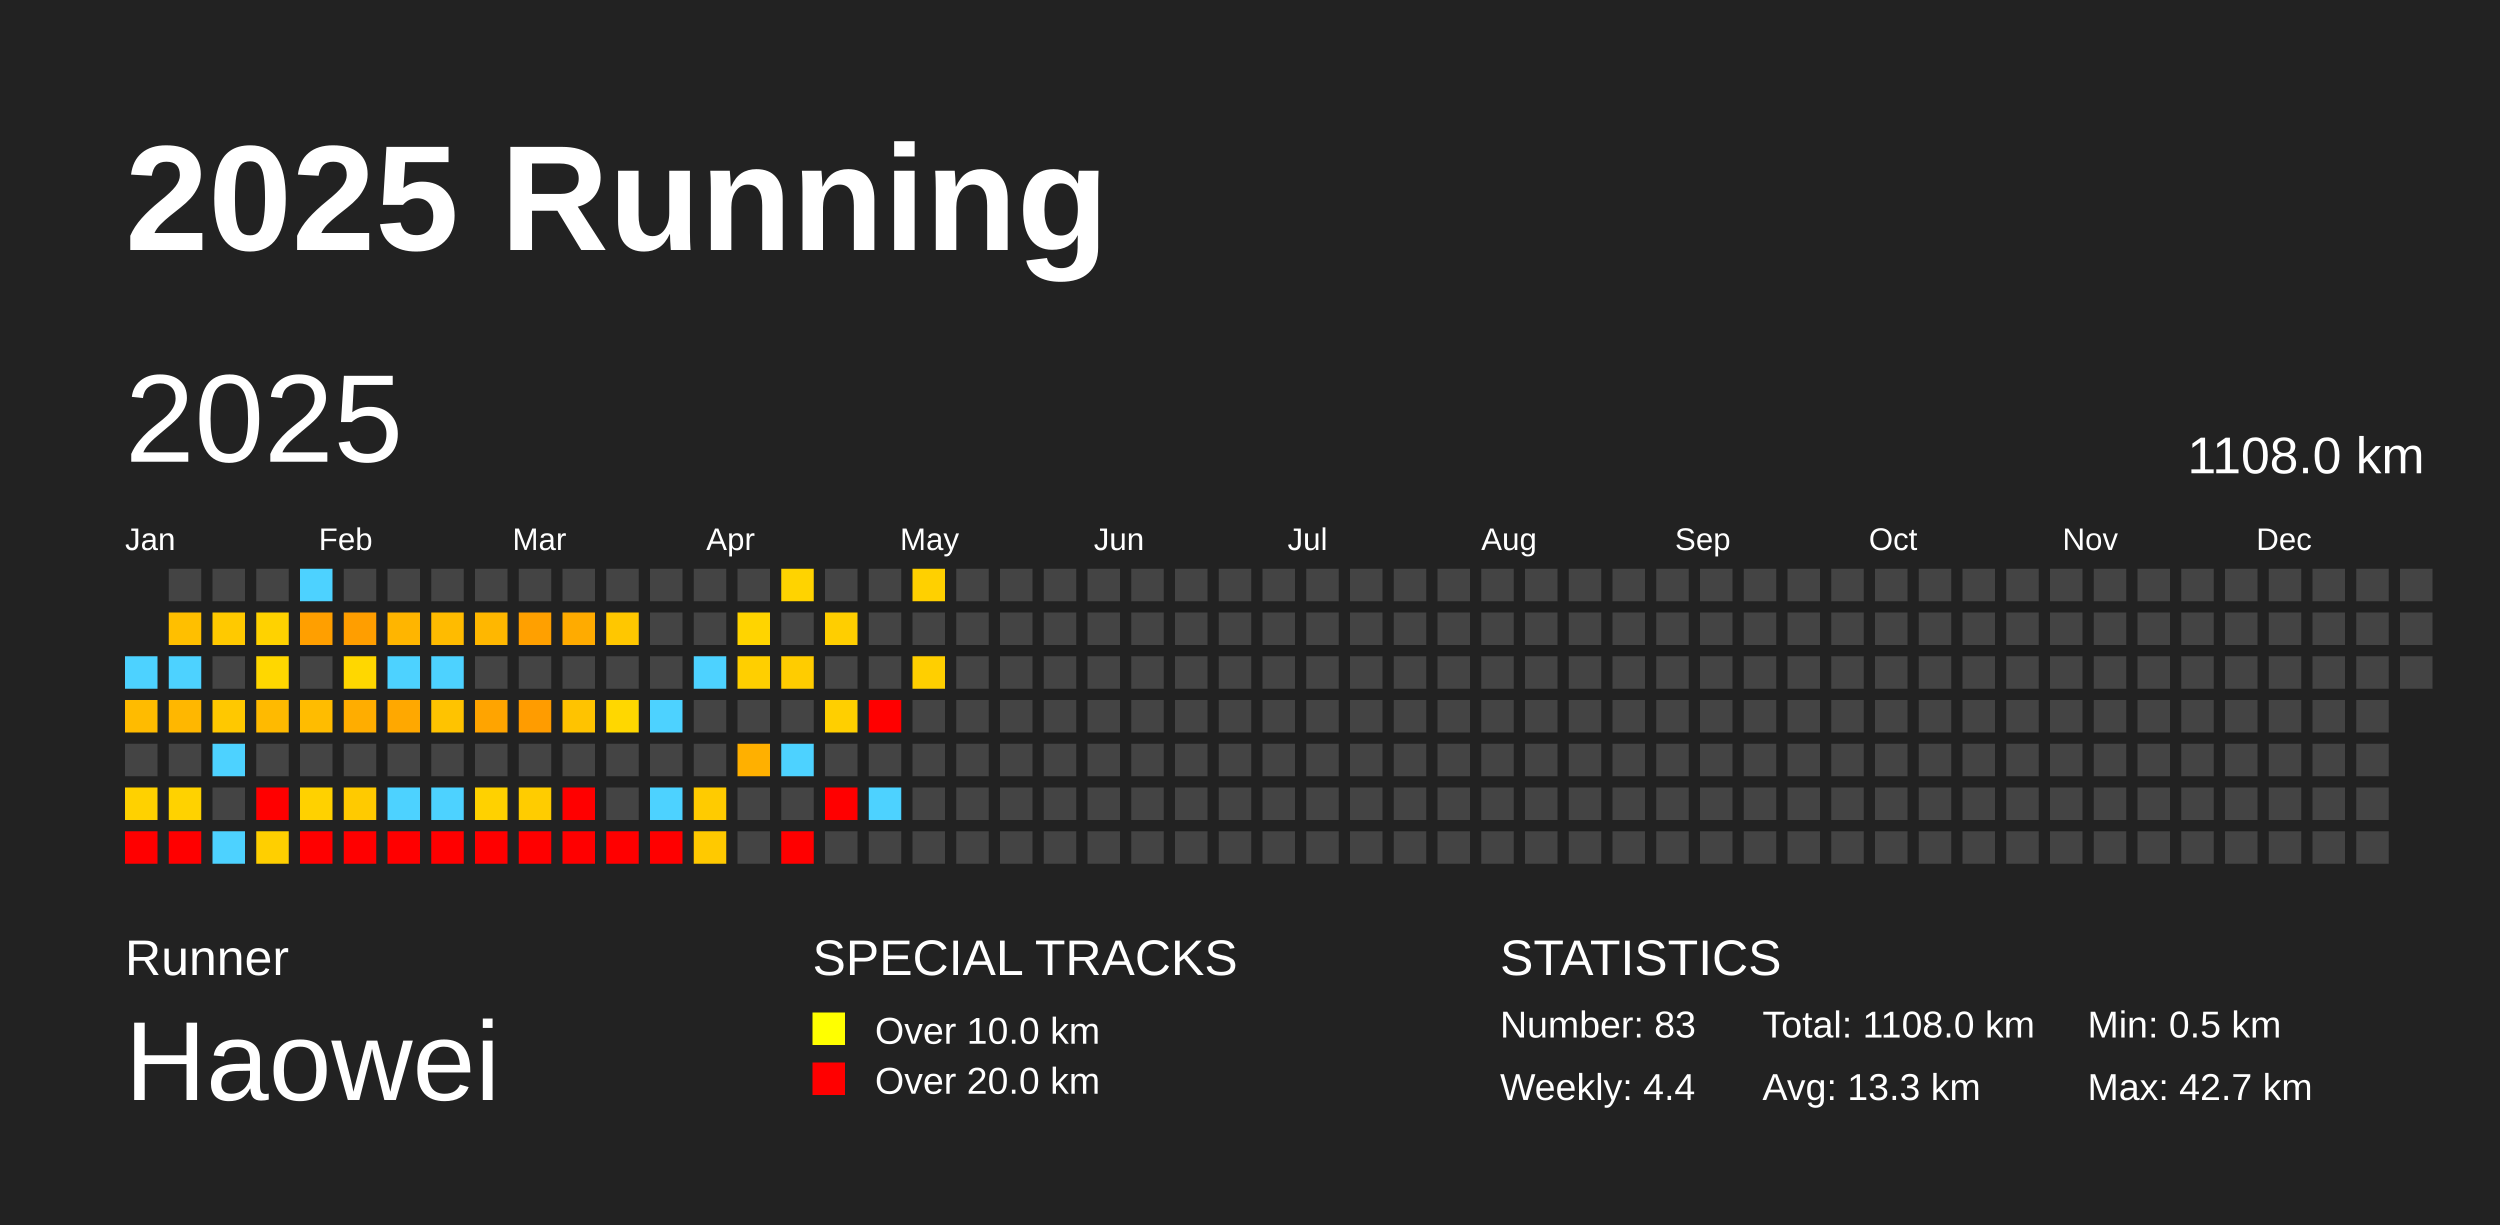
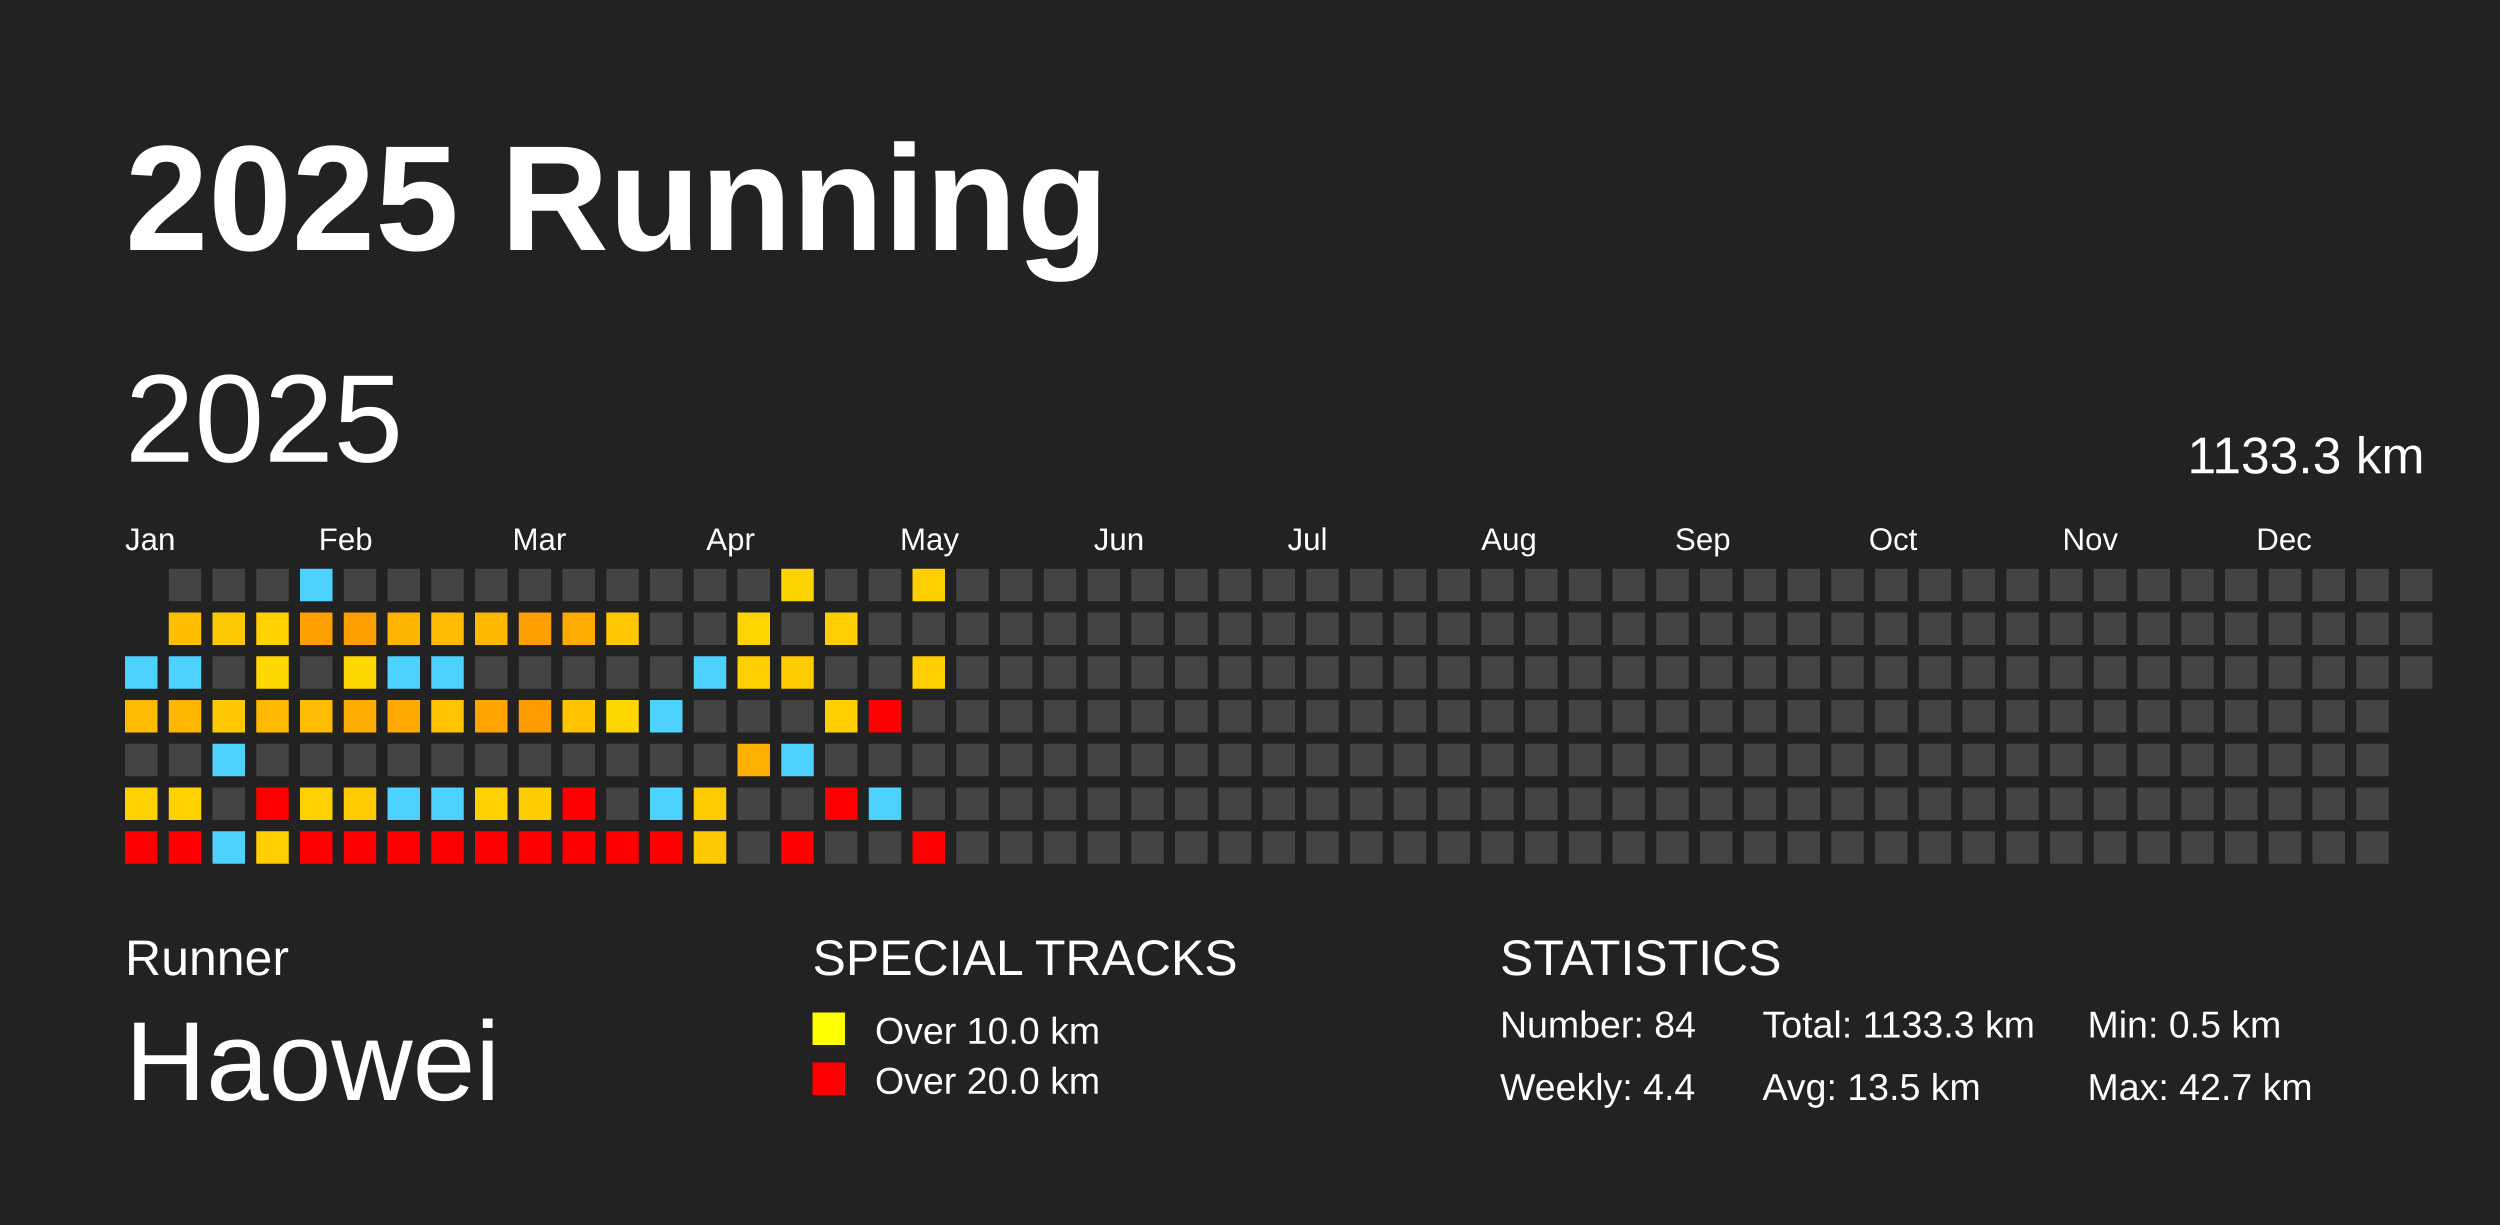
<svg xmlns="http://www.w3.org/2000/svg" baseProfile="full" height="98mm" version="1.1" viewBox="0,0,200,98" width="200mm">
  <defs />
  <rect fill="#222222" height="98" width="200" x="0" y="0" />
  <text fill="#FFFFFF" style="font-size:12px; font-family:Arial; font-weight:bold;" x="10" y="20">2025 Running</text>
  <text fill="#FFFFFF" style="font-size:4px; font-family:Arial" x="10" y="78">Runner</text>
  <text fill="#FFFFFF" style="font-size:9px; font-family:Arial" x="10" y="88">Haowei</text>
  <text fill="#FFFFFF" style="font-size:4px; font-family:Arial" x="65" y="78">SPECIAL TRACKS</text>
  <rect fill="yellow" height="2.6" width="2.6" x="65" y="81" />
  <text fill="#FFFFFF" style="font-size:3px; font-family:Arial" x="70" y="83.5">Over 10.0 km</text>
  <rect fill="red" height="2.6" width="2.6" x="65" y="85" />
  <text fill="#FFFFFF" style="font-size:3px; font-family:Arial" x="70" y="87.5">Over 20.0 km</text>
  <text fill="#FFFFFF" style="font-size:4px; font-family:Arial" x="120" y="78">STATISTICS</text>
-   <text fill="#FFFFFF" style="font-size:3px; font-family:Arial" x="120" y="83">Number: 83</text>
+   <text fill="#FFFFFF" style="font-size:3px; font-family:Arial" x="120" y="83">Number: 84</text>
  <text fill="#FFFFFF" style="font-size:3px; font-family:Arial" x="120" y="88">Weekly: 4.4</text>
-   <text fill="#FFFFFF" style="font-size:3px; font-family:Arial" x="141" y="83">Total: 1108.0 km</text>
-   <text fill="#FFFFFF" style="font-size:3px; font-family:Arial" x="141" y="88">Avg: 13.3 km</text>
+   <text fill="#FFFFFF" style="font-size:3px; font-family:Arial" x="141" y="83">Total: 1133.3 km</text>
+   <text fill="#FFFFFF" style="font-size:3px; font-family:Arial" x="141" y="88">Avg: 13.5 km</text>
  <text fill="#FFFFFF" style="font-size:3px; font-family:Arial" x="167" y="83">Min: 0.5 km</text>
  <text fill="#FFFFFF" style="font-size:3px; font-family:Arial" x="167" y="88">Max: 42.7 km</text>
  <text dominant-baseline="hanging" fill="#FFFFFF" style="font-size:10.0px; font-family:Arial;" x="10" y="30">2025</text>
-   <text dominant-baseline="hanging" fill="#FFFFFF" style="font-size:4.125px; font-family:Arial;" x="175" y="35">1108.0 km</text>
+   <text dominant-baseline="hanging" fill="#FFFFFF" style="font-size:4.125px; font-family:Arial;" x="175" y="35">1133.3 km</text>
  <text fill="#FFFFFF" style="font-size:2.5px; font-family:Arial" x="10.0" y="44">Jan</text>
  <text fill="#FFFFFF" style="font-size:2.5px; font-family:Arial" x="25.5" y="44">Feb</text>
  <text fill="#FFFFFF" style="font-size:2.5px; font-family:Arial" x="41.0" y="44">Mar</text>
  <text fill="#FFFFFF" style="font-size:2.5px; font-family:Arial" x="56.5" y="44">Apr</text>
  <text fill="#FFFFFF" style="font-size:2.5px; font-family:Arial" x="72.0" y="44">May</text>
  <text fill="#FFFFFF" style="font-size:2.5px; font-family:Arial" x="87.5" y="44">Jun</text>
  <text fill="#FFFFFF" style="font-size:2.5px; font-family:Arial" x="103.0" y="44">Jul</text>
  <text fill="#FFFFFF" style="font-size:2.5px; font-family:Arial" x="118.5" y="44">Aug</text>
  <text fill="#FFFFFF" style="font-size:2.5px; font-family:Arial" x="134.0" y="44">Sep</text>
  <text fill="#FFFFFF" style="font-size:2.5px; font-family:Arial" x="149.5" y="44">Oct</text>
  <text fill="#FFFFFF" style="font-size:2.5px; font-family:Arial" x="165.0" y="44">Nov</text>
  <text fill="#FFFFFF" style="font-size:2.5px; font-family:Arial" x="180.5" y="44">Dec</text>
  <rect fill="#4dd2ff" height="2.6" width="2.6" x="10.0" y="52.5" />
  <rect fill="#ffbb00" height="2.6" width="2.6" x="10.0" y="56.0" />
  <rect fill="#444444" height="2.6" width="2.6" x="10.0" y="59.5" />
  <rect fill="#ffd100" height="2.6" width="2.6" x="10.0" y="63.0" />
  <rect fill="red" height="2.6" width="2.6" x="10.0" y="66.5" />
  <rect fill="#444444" height="2.6" width="2.6" x="13.5" y="45.5" />
  <rect fill="#ffbf00" height="2.6" width="2.6" x="13.5" y="49.0" />
  <rect fill="#4dd2ff" height="2.6" width="2.6" x="13.5" y="52.5" />
  <rect fill="#ffb700" height="2.6" width="2.6" x="13.5" y="56.0" />
  <rect fill="#444444" height="2.6" width="2.6" x="13.5" y="59.5" />
  <rect fill="#ffd200" height="2.6" width="2.6" x="13.5" y="63.0" />
  <rect fill="red" height="2.6" width="2.6" x="13.5" y="66.5" />
  <rect fill="#444444" height="2.6" width="2.6" x="17.0" y="45.5" />
  <rect fill="#ffc900" height="2.6" width="2.6" x="17.0" y="49.0" />
  <rect fill="#444444" height="2.6" width="2.6" x="17.0" y="52.5" />
  <rect fill="#ffc800" height="2.6" width="2.6" x="17.0" y="56.0" />
  <rect fill="#4dd2ff" height="2.6" width="2.6" x="17.0" y="59.5" />
  <rect fill="#444444" height="2.6" width="2.6" x="17.0" y="63.0" />
  <rect fill="#4dd2ff" height="2.6" width="2.6" x="17.0" y="66.5" />
  <rect fill="#444444" height="2.6" width="2.6" x="20.5" y="45.5" />
  <rect fill="#ffd200" height="2.6" width="2.6" x="20.5" y="49.0" />
  <rect fill="#ffd700" height="2.6" width="2.6" x="20.5" y="52.5" />
  <rect fill="#ffba00" height="2.6" width="2.6" x="20.5" y="56.0" />
  <rect fill="#444444" height="2.6" width="2.6" x="20.5" y="59.5" />
  <rect fill="red" height="2.6" width="2.6" x="20.5" y="63.0" />
  <rect fill="#ffcf00" height="2.6" width="2.6" x="20.5" y="66.5" />
  <rect fill="#4dd2ff" height="2.6" width="2.6" x="24.0" y="45.5" />
  <rect fill="#ff9f00" height="2.6" width="2.6" x="24.0" y="49.0" />
  <rect fill="#444444" height="2.6" width="2.6" x="24.0" y="52.5" />
  <rect fill="#ffbc00" height="2.6" width="2.6" x="24.0" y="56.0" />
  <rect fill="#444444" height="2.6" width="2.6" x="24.0" y="59.5" />
  <rect fill="#ffd100" height="2.6" width="2.6" x="24.0" y="63.0" />
  <rect fill="red" height="2.6" width="2.6" x="24.0" y="66.5" />
  <rect fill="#444444" height="2.6" width="2.6" x="27.5" y="45.5" />
  <rect fill="#ff9e00" height="2.6" width="2.6" x="27.5" y="49.0" />
  <rect fill="#ffd700" height="2.6" width="2.6" x="27.5" y="52.5" />
  <rect fill="#ffad00" height="2.6" width="2.6" x="27.5" y="56.0" />
  <rect fill="#444444" height="2.6" width="2.6" x="27.5" y="59.5" />
  <rect fill="#ffca00" height="2.6" width="2.6" x="27.5" y="63.0" />
  <rect fill="red" height="2.6" width="2.6" x="27.5" y="66.5" />
  <rect fill="#444444" height="2.6" width="2.6" x="31.0" y="45.5" />
  <rect fill="#ffb500" height="2.6" width="2.6" x="31.0" y="49.0" />
  <rect fill="#4dd2ff" height="2.6" width="2.6" x="31.0" y="52.5" />
  <rect fill="#ffa800" height="2.6" width="2.6" x="31.0" y="56.0" />
  <rect fill="#444444" height="2.6" width="2.6" x="31.0" y="59.5" />
  <rect fill="#4dd2ff" height="2.6" width="2.6" x="31.0" y="63.0" />
  <rect fill="red" height="2.6" width="2.6" x="31.0" y="66.5" />
  <rect fill="#444444" height="2.6" width="2.6" x="34.5" y="45.5" />
  <rect fill="#ffbb00" height="2.6" width="2.6" x="34.5" y="49.0" />
  <rect fill="#4dd2ff" height="2.6" width="2.6" x="34.5" y="52.5" />
  <rect fill="#ffc300" height="2.6" width="2.6" x="34.5" y="56.0" />
  <rect fill="#444444" height="2.6" width="2.6" x="34.5" y="59.5" />
  <rect fill="#4dd2ff" height="2.6" width="2.6" x="34.5" y="63.0" />
  <rect fill="red" height="2.6" width="2.6" x="34.5" y="66.5" />
  <rect fill="#444444" height="2.6" width="2.6" x="38.0" y="45.5" />
  <rect fill="#ffb700" height="2.6" width="2.6" x="38.0" y="49.0" />
  <rect fill="#444444" height="2.6" width="2.6" x="38.0" y="52.5" />
  <rect fill="#ffa400" height="2.6" width="2.6" x="38.0" y="56.0" />
  <rect fill="#444444" height="2.6" width="2.6" x="38.0" y="59.5" />
  <rect fill="#ffd100" height="2.6" width="2.6" x="38.0" y="63.0" />
  <rect fill="red" height="2.6" width="2.6" x="38.0" y="66.5" />
  <rect fill="#444444" height="2.6" width="2.6" x="41.5" y="45.5" />
  <rect fill="#ffa000" height="2.6" width="2.6" x="41.5" y="49.0" />
  <rect fill="#444444" height="2.6" width="2.6" x="41.5" y="52.5" />
  <rect fill="#ff9c00" height="2.6" width="2.6" x="41.5" y="56.0" />
  <rect fill="#444444" height="2.6" width="2.6" x="41.5" y="59.5" />
  <rect fill="#ffcc00" height="2.6" width="2.6" x="41.5" y="63.0" />
  <rect fill="red" height="2.6" width="2.6" x="41.5" y="66.5" />
  <rect fill="#444444" height="2.6" width="2.6" x="45.0" y="45.5" />
  <rect fill="#ffab00" height="2.6" width="2.6" x="45.0" y="49.0" />
  <rect fill="#444444" height="2.6" width="2.6" x="45.0" y="52.5" />
  <rect fill="#ffc300" height="2.6" width="2.6" x="45.0" y="56.0" />
  <rect fill="#444444" height="2.6" width="2.6" x="45.0" y="59.5" />
  <rect fill="red" height="2.6" width="2.6" x="45.0" y="63.0" />
  <rect fill="red" height="2.6" width="2.6" x="45.0" y="66.5" />
  <rect fill="#444444" height="2.6" width="2.6" x="48.5" y="45.5" />
  <rect fill="#ffc700" height="2.6" width="2.6" x="48.5" y="49.0" />
  <rect fill="#444444" height="2.6" width="2.6" x="48.5" y="52.5" />
  <rect fill="#ffd700" height="2.6" width="2.6" x="48.5" y="56.0" />
  <rect fill="#444444" height="2.6" width="2.6" x="48.5" y="59.5" />
  <rect fill="#444444" height="2.6" width="2.6" x="48.5" y="63.0" />
  <rect fill="red" height="2.6" width="2.6" x="48.5" y="66.5" />
  <rect fill="#444444" height="2.6" width="2.6" x="52.0" y="45.5" />
  <rect fill="#444444" height="2.6" width="2.6" x="52.0" y="49.0" />
  <rect fill="#444444" height="2.6" width="2.6" x="52.0" y="52.5" />
  <rect fill="#4dd2ff" height="2.6" width="2.6" x="52.0" y="56.0" />
  <rect fill="#444444" height="2.6" width="2.6" x="52.0" y="59.5" />
  <rect fill="#4dd2ff" height="2.6" width="2.6" x="52.0" y="63.0" />
  <rect fill="red" height="2.6" width="2.6" x="52.0" y="66.5" />
  <rect fill="#444444" height="2.6" width="2.6" x="55.5" y="45.5" />
  <rect fill="#444444" height="2.6" width="2.6" x="55.5" y="49.0" />
  <rect fill="#4dd2ff" height="2.6" width="2.6" x="55.5" y="52.5" />
  <rect fill="#444444" height="2.6" width="2.6" x="55.5" y="56.0" />
  <rect fill="#444444" height="2.6" width="2.6" x="55.5" y="59.5" />
  <rect fill="#ffcb00" height="2.6" width="2.6" x="55.5" y="63.0" />
  <rect fill="#ffc900" height="2.6" width="2.6" x="55.5" y="66.5" />
  <rect fill="#444444" height="2.6" width="2.6" x="59.0" y="45.5" />
  <rect fill="#ffd400" height="2.6" width="2.6" x="59.0" y="49.0" />
  <rect fill="#ffcf00" height="2.6" width="2.6" x="59.0" y="52.5" />
  <rect fill="#444444" height="2.6" width="2.6" x="59.0" y="56.0" />
  <rect fill="#ffb000" height="2.6" width="2.6" x="59.0" y="59.5" />
  <rect fill="#444444" height="2.6" width="2.6" x="59.0" y="63.0" />
  <rect fill="#444444" height="2.6" width="2.6" x="59.0" y="66.5" />
  <rect fill="#ffd300" height="2.6" width="2.6" x="62.5" y="45.5" />
  <rect fill="#444444" height="2.6" width="2.6" x="62.5" y="49.0" />
  <rect fill="#ffcc00" height="2.6" width="2.6" x="62.5" y="52.5" />
  <rect fill="#444444" height="2.6" width="2.6" x="62.5" y="56.0" />
  <rect fill="#4dd2ff" height="2.6" width="2.6" x="62.5" y="59.5" />
  <rect fill="#444444" height="2.6" width="2.6" x="62.5" y="63.0" />
  <rect fill="red" height="2.6" width="2.6" x="62.5" y="66.5" />
  <rect fill="#444444" height="2.6" width="2.6" x="66.0" y="45.5" />
  <rect fill="#ffce00" height="2.6" width="2.6" x="66.0" y="49.0" />
  <rect fill="#444444" height="2.6" width="2.6" x="66.0" y="52.5" />
  <rect fill="#ffcf00" height="2.6" width="2.6" x="66.0" y="56.0" />
  <rect fill="#444444" height="2.6" width="2.6" x="66.0" y="59.5" />
  <rect fill="red" height="2.6" width="2.6" x="66.0" y="63.0" />
  <rect fill="#444444" height="2.6" width="2.6" x="66.0" y="66.5" />
  <rect fill="#444444" height="2.6" width="2.6" x="69.5" y="45.5" />
  <rect fill="#444444" height="2.6" width="2.6" x="69.5" y="49.0" />
  <rect fill="#444444" height="2.6" width="2.6" x="69.5" y="52.5" />
  <rect fill="red" height="2.6" width="2.6" x="69.5" y="56.0" />
  <rect fill="#444444" height="2.6" width="2.6" x="69.5" y="59.5" />
  <rect fill="#4dd2ff" height="2.6" width="2.6" x="69.5" y="63.0" />
  <rect fill="#444444" height="2.6" width="2.6" x="69.5" y="66.5" />
  <rect fill="#ffd000" height="2.6" width="2.6" x="73.0" y="45.5" />
  <rect fill="#444444" height="2.6" width="2.6" x="73.0" y="49.0" />
  <rect fill="#ffcf00" height="2.6" width="2.6" x="73.0" y="52.5" />
  <rect fill="#444444" height="2.6" width="2.6" x="73.0" y="56.0" />
  <rect fill="#444444" height="2.6" width="2.6" x="73.0" y="59.5" />
  <rect fill="#444444" height="2.6" width="2.6" x="73.0" y="63.0" />
-   <rect fill="#444444" height="2.6" width="2.6" x="73.0" y="66.5" />
+   <rect fill="red" height="2.6" width="2.6" x="73.0" y="66.5" />
  <rect fill="#444444" height="2.6" width="2.6" x="76.5" y="45.5" />
  <rect fill="#444444" height="2.6" width="2.6" x="76.5" y="49.0" />
  <rect fill="#444444" height="2.6" width="2.6" x="76.5" y="52.5" />
  <rect fill="#444444" height="2.6" width="2.6" x="76.5" y="56.0" />
  <rect fill="#444444" height="2.6" width="2.6" x="76.5" y="59.5" />
  <rect fill="#444444" height="2.6" width="2.6" x="76.5" y="63.0" />
  <rect fill="#444444" height="2.6" width="2.6" x="76.5" y="66.5" />
  <rect fill="#444444" height="2.6" width="2.6" x="80.0" y="45.5" />
  <rect fill="#444444" height="2.6" width="2.6" x="80.0" y="49.0" />
  <rect fill="#444444" height="2.6" width="2.6" x="80.0" y="52.5" />
  <rect fill="#444444" height="2.6" width="2.6" x="80.0" y="56.0" />
  <rect fill="#444444" height="2.6" width="2.6" x="80.0" y="59.5" />
  <rect fill="#444444" height="2.6" width="2.6" x="80.0" y="63.0" />
  <rect fill="#444444" height="2.6" width="2.6" x="80.0" y="66.5" />
  <rect fill="#444444" height="2.6" width="2.6" x="83.5" y="45.5" />
  <rect fill="#444444" height="2.6" width="2.6" x="83.5" y="49.0" />
  <rect fill="#444444" height="2.6" width="2.6" x="83.5" y="52.5" />
  <rect fill="#444444" height="2.6" width="2.6" x="83.5" y="56.0" />
  <rect fill="#444444" height="2.6" width="2.6" x="83.5" y="59.5" />
  <rect fill="#444444" height="2.6" width="2.6" x="83.5" y="63.0" />
  <rect fill="#444444" height="2.6" width="2.6" x="83.5" y="66.5" />
  <rect fill="#444444" height="2.6" width="2.6" x="87.0" y="45.5" />
  <rect fill="#444444" height="2.6" width="2.6" x="87.0" y="49.0" />
  <rect fill="#444444" height="2.6" width="2.6" x="87.0" y="52.5" />
  <rect fill="#444444" height="2.6" width="2.6" x="87.0" y="56.0" />
  <rect fill="#444444" height="2.6" width="2.6" x="87.0" y="59.5" />
  <rect fill="#444444" height="2.6" width="2.6" x="87.0" y="63.0" />
  <rect fill="#444444" height="2.6" width="2.6" x="87.0" y="66.5" />
  <rect fill="#444444" height="2.6" width="2.6" x="90.5" y="45.5" />
  <rect fill="#444444" height="2.6" width="2.6" x="90.5" y="49.0" />
  <rect fill="#444444" height="2.6" width="2.6" x="90.5" y="52.5" />
  <rect fill="#444444" height="2.6" width="2.6" x="90.5" y="56.0" />
  <rect fill="#444444" height="2.6" width="2.6" x="90.5" y="59.5" />
  <rect fill="#444444" height="2.6" width="2.6" x="90.5" y="63.0" />
  <rect fill="#444444" height="2.6" width="2.6" x="90.5" y="66.5" />
  <rect fill="#444444" height="2.6" width="2.6" x="94.0" y="45.5" />
  <rect fill="#444444" height="2.6" width="2.6" x="94.0" y="49.0" />
  <rect fill="#444444" height="2.6" width="2.6" x="94.0" y="52.5" />
  <rect fill="#444444" height="2.6" width="2.6" x="94.0" y="56.0" />
  <rect fill="#444444" height="2.6" width="2.6" x="94.0" y="59.5" />
  <rect fill="#444444" height="2.6" width="2.6" x="94.0" y="63.0" />
  <rect fill="#444444" height="2.6" width="2.6" x="94.0" y="66.5" />
  <rect fill="#444444" height="2.6" width="2.6" x="97.5" y="45.5" />
  <rect fill="#444444" height="2.6" width="2.6" x="97.5" y="49.0" />
  <rect fill="#444444" height="2.6" width="2.6" x="97.5" y="52.5" />
  <rect fill="#444444" height="2.6" width="2.6" x="97.5" y="56.0" />
  <rect fill="#444444" height="2.6" width="2.6" x="97.5" y="59.5" />
  <rect fill="#444444" height="2.6" width="2.6" x="97.5" y="63.0" />
  <rect fill="#444444" height="2.6" width="2.6" x="97.5" y="66.5" />
  <rect fill="#444444" height="2.6" width="2.6" x="101.0" y="45.5" />
  <rect fill="#444444" height="2.6" width="2.6" x="101.0" y="49.0" />
  <rect fill="#444444" height="2.6" width="2.6" x="101.0" y="52.5" />
  <rect fill="#444444" height="2.6" width="2.6" x="101.0" y="56.0" />
  <rect fill="#444444" height="2.6" width="2.6" x="101.0" y="59.5" />
  <rect fill="#444444" height="2.6" width="2.6" x="101.0" y="63.0" />
  <rect fill="#444444" height="2.6" width="2.6" x="101.0" y="66.5" />
  <rect fill="#444444" height="2.6" width="2.6" x="104.5" y="45.5" />
  <rect fill="#444444" height="2.6" width="2.6" x="104.5" y="49.0" />
  <rect fill="#444444" height="2.6" width="2.6" x="104.5" y="52.5" />
  <rect fill="#444444" height="2.6" width="2.6" x="104.5" y="56.0" />
  <rect fill="#444444" height="2.6" width="2.6" x="104.5" y="59.5" />
  <rect fill="#444444" height="2.6" width="2.6" x="104.5" y="63.0" />
  <rect fill="#444444" height="2.6" width="2.6" x="104.5" y="66.5" />
  <rect fill="#444444" height="2.6" width="2.6" x="108.0" y="45.5" />
  <rect fill="#444444" height="2.6" width="2.6" x="108.0" y="49.0" />
  <rect fill="#444444" height="2.6" width="2.6" x="108.0" y="52.5" />
  <rect fill="#444444" height="2.6" width="2.6" x="108.0" y="56.0" />
  <rect fill="#444444" height="2.6" width="2.6" x="108.0" y="59.5" />
  <rect fill="#444444" height="2.6" width="2.6" x="108.0" y="63.0" />
  <rect fill="#444444" height="2.6" width="2.6" x="108.0" y="66.5" />
  <rect fill="#444444" height="2.6" width="2.6" x="111.5" y="45.5" />
  <rect fill="#444444" height="2.6" width="2.6" x="111.5" y="49.0" />
  <rect fill="#444444" height="2.6" width="2.6" x="111.5" y="52.5" />
  <rect fill="#444444" height="2.6" width="2.6" x="111.5" y="56.0" />
  <rect fill="#444444" height="2.6" width="2.6" x="111.5" y="59.5" />
  <rect fill="#444444" height="2.6" width="2.6" x="111.5" y="63.0" />
  <rect fill="#444444" height="2.6" width="2.6" x="111.5" y="66.5" />
  <rect fill="#444444" height="2.6" width="2.6" x="115.0" y="45.5" />
  <rect fill="#444444" height="2.6" width="2.6" x="115.0" y="49.0" />
  <rect fill="#444444" height="2.6" width="2.6" x="115.0" y="52.5" />
  <rect fill="#444444" height="2.6" width="2.6" x="115.0" y="56.0" />
  <rect fill="#444444" height="2.6" width="2.6" x="115.0" y="59.5" />
  <rect fill="#444444" height="2.6" width="2.6" x="115.0" y="63.0" />
  <rect fill="#444444" height="2.6" width="2.6" x="115.0" y="66.5" />
  <rect fill="#444444" height="2.6" width="2.6" x="118.5" y="45.5" />
  <rect fill="#444444" height="2.6" width="2.6" x="118.5" y="49.0" />
  <rect fill="#444444" height="2.6" width="2.6" x="118.5" y="52.5" />
  <rect fill="#444444" height="2.6" width="2.6" x="118.5" y="56.0" />
  <rect fill="#444444" height="2.6" width="2.6" x="118.5" y="59.5" />
  <rect fill="#444444" height="2.6" width="2.6" x="118.5" y="63.0" />
  <rect fill="#444444" height="2.6" width="2.6" x="118.5" y="66.5" />
  <rect fill="#444444" height="2.6" width="2.6" x="122.0" y="45.5" />
  <rect fill="#444444" height="2.6" width="2.6" x="122.0" y="49.0" />
  <rect fill="#444444" height="2.6" width="2.6" x="122.0" y="52.5" />
  <rect fill="#444444" height="2.6" width="2.6" x="122.0" y="56.0" />
  <rect fill="#444444" height="2.6" width="2.6" x="122.0" y="59.5" />
  <rect fill="#444444" height="2.6" width="2.6" x="122.0" y="63.0" />
  <rect fill="#444444" height="2.6" width="2.6" x="122.0" y="66.5" />
  <rect fill="#444444" height="2.6" width="2.6" x="125.5" y="45.5" />
  <rect fill="#444444" height="2.6" width="2.6" x="125.5" y="49.0" />
  <rect fill="#444444" height="2.6" width="2.6" x="125.5" y="52.5" />
  <rect fill="#444444" height="2.6" width="2.6" x="125.5" y="56.0" />
  <rect fill="#444444" height="2.6" width="2.6" x="125.5" y="59.5" />
  <rect fill="#444444" height="2.6" width="2.6" x="125.5" y="63.0" />
  <rect fill="#444444" height="2.6" width="2.6" x="125.5" y="66.5" />
  <rect fill="#444444" height="2.6" width="2.6" x="129.0" y="45.5" />
  <rect fill="#444444" height="2.6" width="2.6" x="129.0" y="49.0" />
  <rect fill="#444444" height="2.6" width="2.6" x="129.0" y="52.5" />
  <rect fill="#444444" height="2.6" width="2.6" x="129.0" y="56.0" />
  <rect fill="#444444" height="2.6" width="2.6" x="129.0" y="59.5" />
  <rect fill="#444444" height="2.6" width="2.6" x="129.0" y="63.0" />
  <rect fill="#444444" height="2.6" width="2.6" x="129.0" y="66.5" />
  <rect fill="#444444" height="2.6" width="2.6" x="132.5" y="45.5" />
  <rect fill="#444444" height="2.6" width="2.6" x="132.5" y="49.0" />
  <rect fill="#444444" height="2.6" width="2.6" x="132.5" y="52.5" />
  <rect fill="#444444" height="2.6" width="2.6" x="132.5" y="56.0" />
  <rect fill="#444444" height="2.6" width="2.6" x="132.5" y="59.5" />
  <rect fill="#444444" height="2.6" width="2.6" x="132.5" y="63.0" />
  <rect fill="#444444" height="2.6" width="2.6" x="132.5" y="66.5" />
  <rect fill="#444444" height="2.6" width="2.6" x="136.0" y="45.5" />
  <rect fill="#444444" height="2.6" width="2.6" x="136.0" y="49.0" />
  <rect fill="#444444" height="2.6" width="2.6" x="136.0" y="52.5" />
  <rect fill="#444444" height="2.6" width="2.6" x="136.0" y="56.0" />
  <rect fill="#444444" height="2.6" width="2.6" x="136.0" y="59.5" />
  <rect fill="#444444" height="2.6" width="2.6" x="136.0" y="63.0" />
  <rect fill="#444444" height="2.6" width="2.6" x="136.0" y="66.5" />
  <rect fill="#444444" height="2.6" width="2.6" x="139.5" y="45.5" />
  <rect fill="#444444" height="2.6" width="2.6" x="139.5" y="49.0" />
  <rect fill="#444444" height="2.6" width="2.6" x="139.5" y="52.5" />
  <rect fill="#444444" height="2.6" width="2.6" x="139.5" y="56.0" />
  <rect fill="#444444" height="2.6" width="2.6" x="139.5" y="59.5" />
  <rect fill="#444444" height="2.6" width="2.6" x="139.5" y="63.0" />
  <rect fill="#444444" height="2.6" width="2.6" x="139.5" y="66.5" />
  <rect fill="#444444" height="2.6" width="2.6" x="143.0" y="45.5" />
  <rect fill="#444444" height="2.6" width="2.6" x="143.0" y="49.0" />
  <rect fill="#444444" height="2.6" width="2.6" x="143.0" y="52.5" />
  <rect fill="#444444" height="2.6" width="2.6" x="143.0" y="56.0" />
  <rect fill="#444444" height="2.6" width="2.6" x="143.0" y="59.5" />
  <rect fill="#444444" height="2.6" width="2.6" x="143.0" y="63.0" />
  <rect fill="#444444" height="2.6" width="2.6" x="143.0" y="66.5" />
  <rect fill="#444444" height="2.6" width="2.6" x="146.5" y="45.5" />
  <rect fill="#444444" height="2.6" width="2.6" x="146.5" y="49.0" />
  <rect fill="#444444" height="2.6" width="2.6" x="146.5" y="52.5" />
  <rect fill="#444444" height="2.6" width="2.6" x="146.5" y="56.0" />
  <rect fill="#444444" height="2.6" width="2.6" x="146.5" y="59.5" />
  <rect fill="#444444" height="2.6" width="2.6" x="146.5" y="63.0" />
  <rect fill="#444444" height="2.6" width="2.6" x="146.5" y="66.5" />
  <rect fill="#444444" height="2.6" width="2.6" x="150.0" y="45.5" />
  <rect fill="#444444" height="2.6" width="2.6" x="150.0" y="49.0" />
  <rect fill="#444444" height="2.6" width="2.6" x="150.0" y="52.5" />
  <rect fill="#444444" height="2.6" width="2.6" x="150.0" y="56.0" />
  <rect fill="#444444" height="2.6" width="2.6" x="150.0" y="59.5" />
  <rect fill="#444444" height="2.6" width="2.6" x="150.0" y="63.0" />
  <rect fill="#444444" height="2.6" width="2.6" x="150.0" y="66.5" />
  <rect fill="#444444" height="2.6" width="2.6" x="153.5" y="45.5" />
  <rect fill="#444444" height="2.6" width="2.6" x="153.5" y="49.0" />
  <rect fill="#444444" height="2.6" width="2.6" x="153.5" y="52.5" />
  <rect fill="#444444" height="2.6" width="2.6" x="153.5" y="56.0" />
  <rect fill="#444444" height="2.6" width="2.6" x="153.5" y="59.5" />
  <rect fill="#444444" height="2.6" width="2.6" x="153.5" y="63.0" />
  <rect fill="#444444" height="2.6" width="2.6" x="153.5" y="66.5" />
  <rect fill="#444444" height="2.6" width="2.6" x="157.0" y="45.5" />
  <rect fill="#444444" height="2.6" width="2.6" x="157.0" y="49.0" />
  <rect fill="#444444" height="2.6" width="2.6" x="157.0" y="52.5" />
  <rect fill="#444444" height="2.6" width="2.6" x="157.0" y="56.0" />
  <rect fill="#444444" height="2.6" width="2.6" x="157.0" y="59.5" />
  <rect fill="#444444" height="2.6" width="2.6" x="157.0" y="63.0" />
  <rect fill="#444444" height="2.6" width="2.6" x="157.0" y="66.5" />
  <rect fill="#444444" height="2.6" width="2.6" x="160.5" y="45.5" />
  <rect fill="#444444" height="2.6" width="2.6" x="160.5" y="49.0" />
  <rect fill="#444444" height="2.6" width="2.6" x="160.5" y="52.5" />
  <rect fill="#444444" height="2.6" width="2.6" x="160.5" y="56.0" />
  <rect fill="#444444" height="2.6" width="2.6" x="160.5" y="59.5" />
  <rect fill="#444444" height="2.6" width="2.6" x="160.5" y="63.0" />
  <rect fill="#444444" height="2.6" width="2.6" x="160.5" y="66.5" />
  <rect fill="#444444" height="2.6" width="2.6" x="164.0" y="45.5" />
  <rect fill="#444444" height="2.6" width="2.6" x="164.0" y="49.0" />
  <rect fill="#444444" height="2.6" width="2.6" x="164.0" y="52.5" />
  <rect fill="#444444" height="2.6" width="2.6" x="164.0" y="56.0" />
  <rect fill="#444444" height="2.6" width="2.6" x="164.0" y="59.5" />
  <rect fill="#444444" height="2.6" width="2.6" x="164.0" y="63.0" />
  <rect fill="#444444" height="2.6" width="2.6" x="164.0" y="66.5" />
  <rect fill="#444444" height="2.6" width="2.6" x="167.5" y="45.5" />
  <rect fill="#444444" height="2.6" width="2.6" x="167.5" y="49.0" />
  <rect fill="#444444" height="2.6" width="2.6" x="167.5" y="52.5" />
  <rect fill="#444444" height="2.6" width="2.6" x="167.5" y="56.0" />
  <rect fill="#444444" height="2.6" width="2.6" x="167.5" y="59.5" />
  <rect fill="#444444" height="2.6" width="2.6" x="167.5" y="63.0" />
  <rect fill="#444444" height="2.6" width="2.6" x="167.5" y="66.5" />
  <rect fill="#444444" height="2.6" width="2.6" x="171.0" y="45.5" />
  <rect fill="#444444" height="2.6" width="2.6" x="171.0" y="49.0" />
  <rect fill="#444444" height="2.6" width="2.6" x="171.0" y="52.5" />
  <rect fill="#444444" height="2.6" width="2.6" x="171.0" y="56.0" />
  <rect fill="#444444" height="2.6" width="2.6" x="171.0" y="59.5" />
  <rect fill="#444444" height="2.6" width="2.6" x="171.0" y="63.0" />
  <rect fill="#444444" height="2.6" width="2.6" x="171.0" y="66.5" />
  <rect fill="#444444" height="2.6" width="2.6" x="174.5" y="45.5" />
  <rect fill="#444444" height="2.6" width="2.6" x="174.5" y="49.0" />
  <rect fill="#444444" height="2.6" width="2.6" x="174.5" y="52.5" />
  <rect fill="#444444" height="2.6" width="2.6" x="174.5" y="56.0" />
  <rect fill="#444444" height="2.6" width="2.6" x="174.5" y="59.5" />
  <rect fill="#444444" height="2.6" width="2.6" x="174.5" y="63.0" />
  <rect fill="#444444" height="2.6" width="2.6" x="174.5" y="66.5" />
  <rect fill="#444444" height="2.6" width="2.6" x="178.0" y="45.5" />
  <rect fill="#444444" height="2.6" width="2.6" x="178.0" y="49.0" />
  <rect fill="#444444" height="2.6" width="2.6" x="178.0" y="52.5" />
  <rect fill="#444444" height="2.6" width="2.6" x="178.0" y="56.0" />
  <rect fill="#444444" height="2.6" width="2.6" x="178.0" y="59.5" />
  <rect fill="#444444" height="2.6" width="2.6" x="178.0" y="63.0" />
  <rect fill="#444444" height="2.6" width="2.6" x="178.0" y="66.5" />
  <rect fill="#444444" height="2.6" width="2.6" x="181.5" y="45.5" />
  <rect fill="#444444" height="2.6" width="2.6" x="181.5" y="49.0" />
  <rect fill="#444444" height="2.6" width="2.6" x="181.5" y="52.5" />
  <rect fill="#444444" height="2.6" width="2.6" x="181.5" y="56.0" />
  <rect fill="#444444" height="2.6" width="2.6" x="181.5" y="59.5" />
  <rect fill="#444444" height="2.6" width="2.6" x="181.5" y="63.0" />
  <rect fill="#444444" height="2.6" width="2.6" x="181.5" y="66.5" />
  <rect fill="#444444" height="2.6" width="2.6" x="185.0" y="45.5" />
  <rect fill="#444444" height="2.6" width="2.6" x="185.0" y="49.0" />
  <rect fill="#444444" height="2.6" width="2.6" x="185.0" y="52.5" />
  <rect fill="#444444" height="2.6" width="2.6" x="185.0" y="56.0" />
  <rect fill="#444444" height="2.6" width="2.6" x="185.0" y="59.5" />
  <rect fill="#444444" height="2.6" width="2.6" x="185.0" y="63.0" />
  <rect fill="#444444" height="2.6" width="2.6" x="185.0" y="66.5" />
  <rect fill="#444444" height="2.6" width="2.6" x="188.5" y="45.5" />
  <rect fill="#444444" height="2.6" width="2.6" x="188.5" y="49.0" />
  <rect fill="#444444" height="2.6" width="2.6" x="188.5" y="52.5" />
  <rect fill="#444444" height="2.6" width="2.6" x="188.5" y="56.0" />
  <rect fill="#444444" height="2.6" width="2.6" x="188.5" y="59.5" />
  <rect fill="#444444" height="2.6" width="2.6" x="188.5" y="63.0" />
  <rect fill="#444444" height="2.6" width="2.6" x="188.5" y="66.5" />
  <rect fill="#444444" height="2.6" width="2.6" x="192.0" y="45.5" />
  <rect fill="#444444" height="2.6" width="2.6" x="192.0" y="49.0" />
  <rect fill="#444444" height="2.6" width="2.6" x="192.0" y="52.5" />
</svg>
